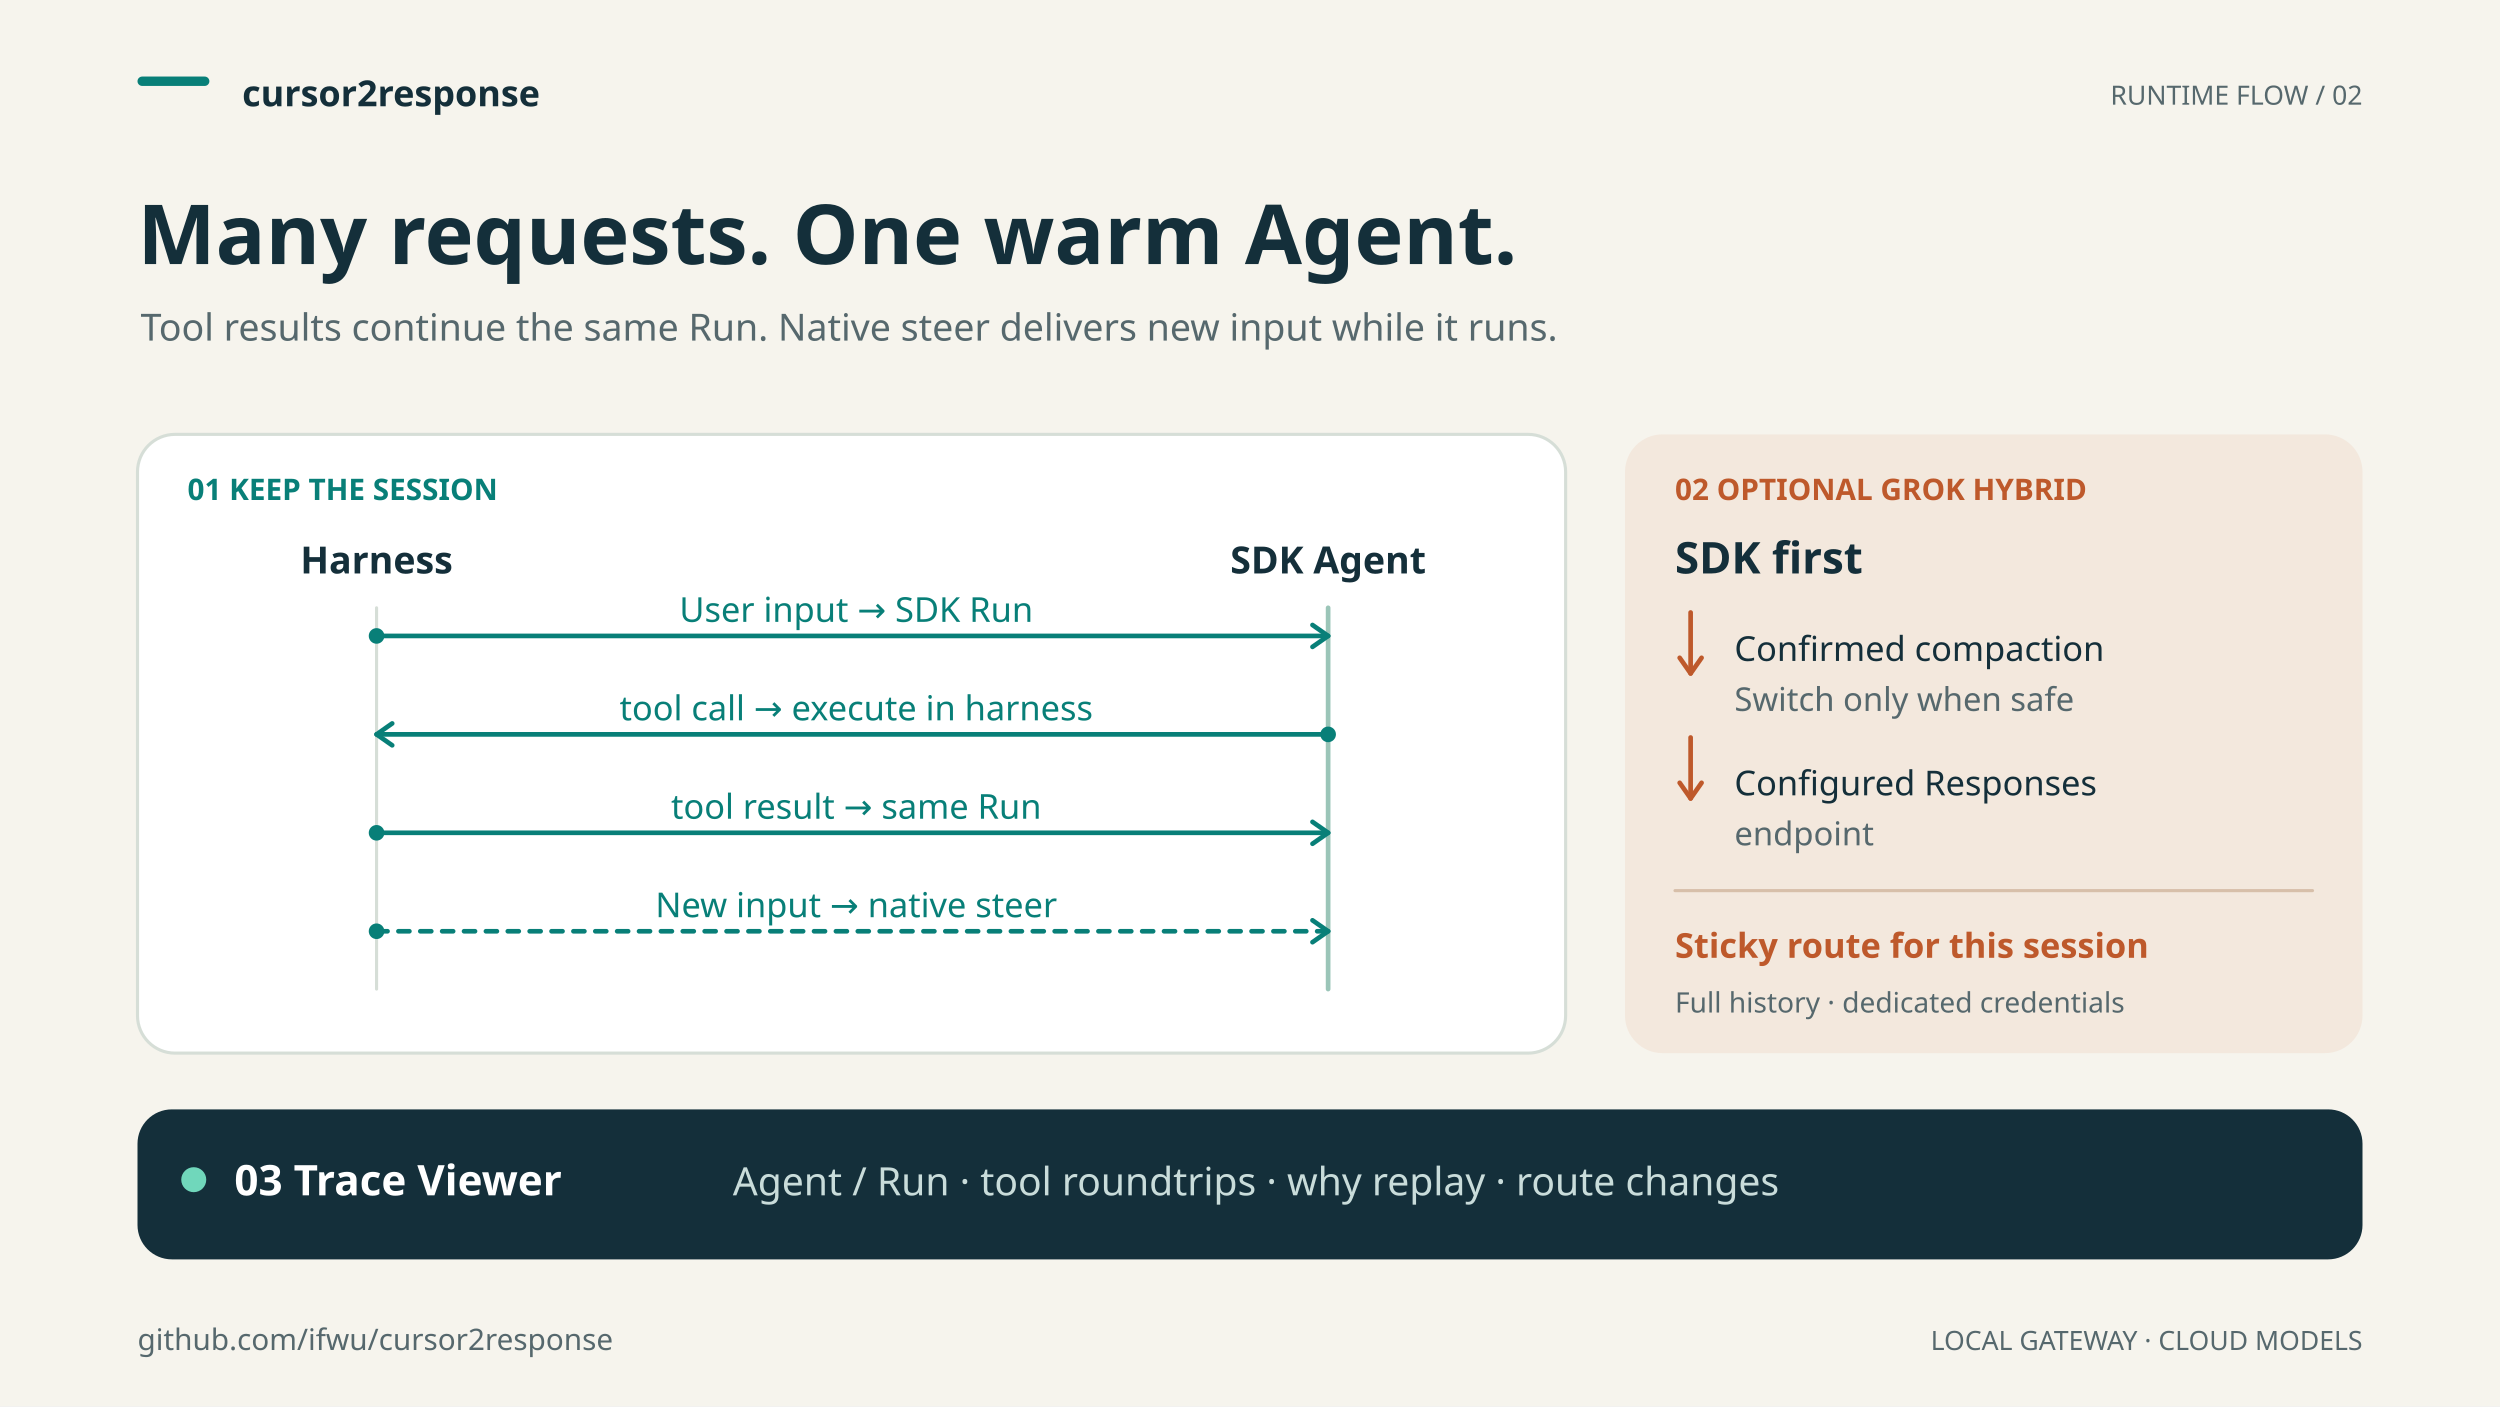
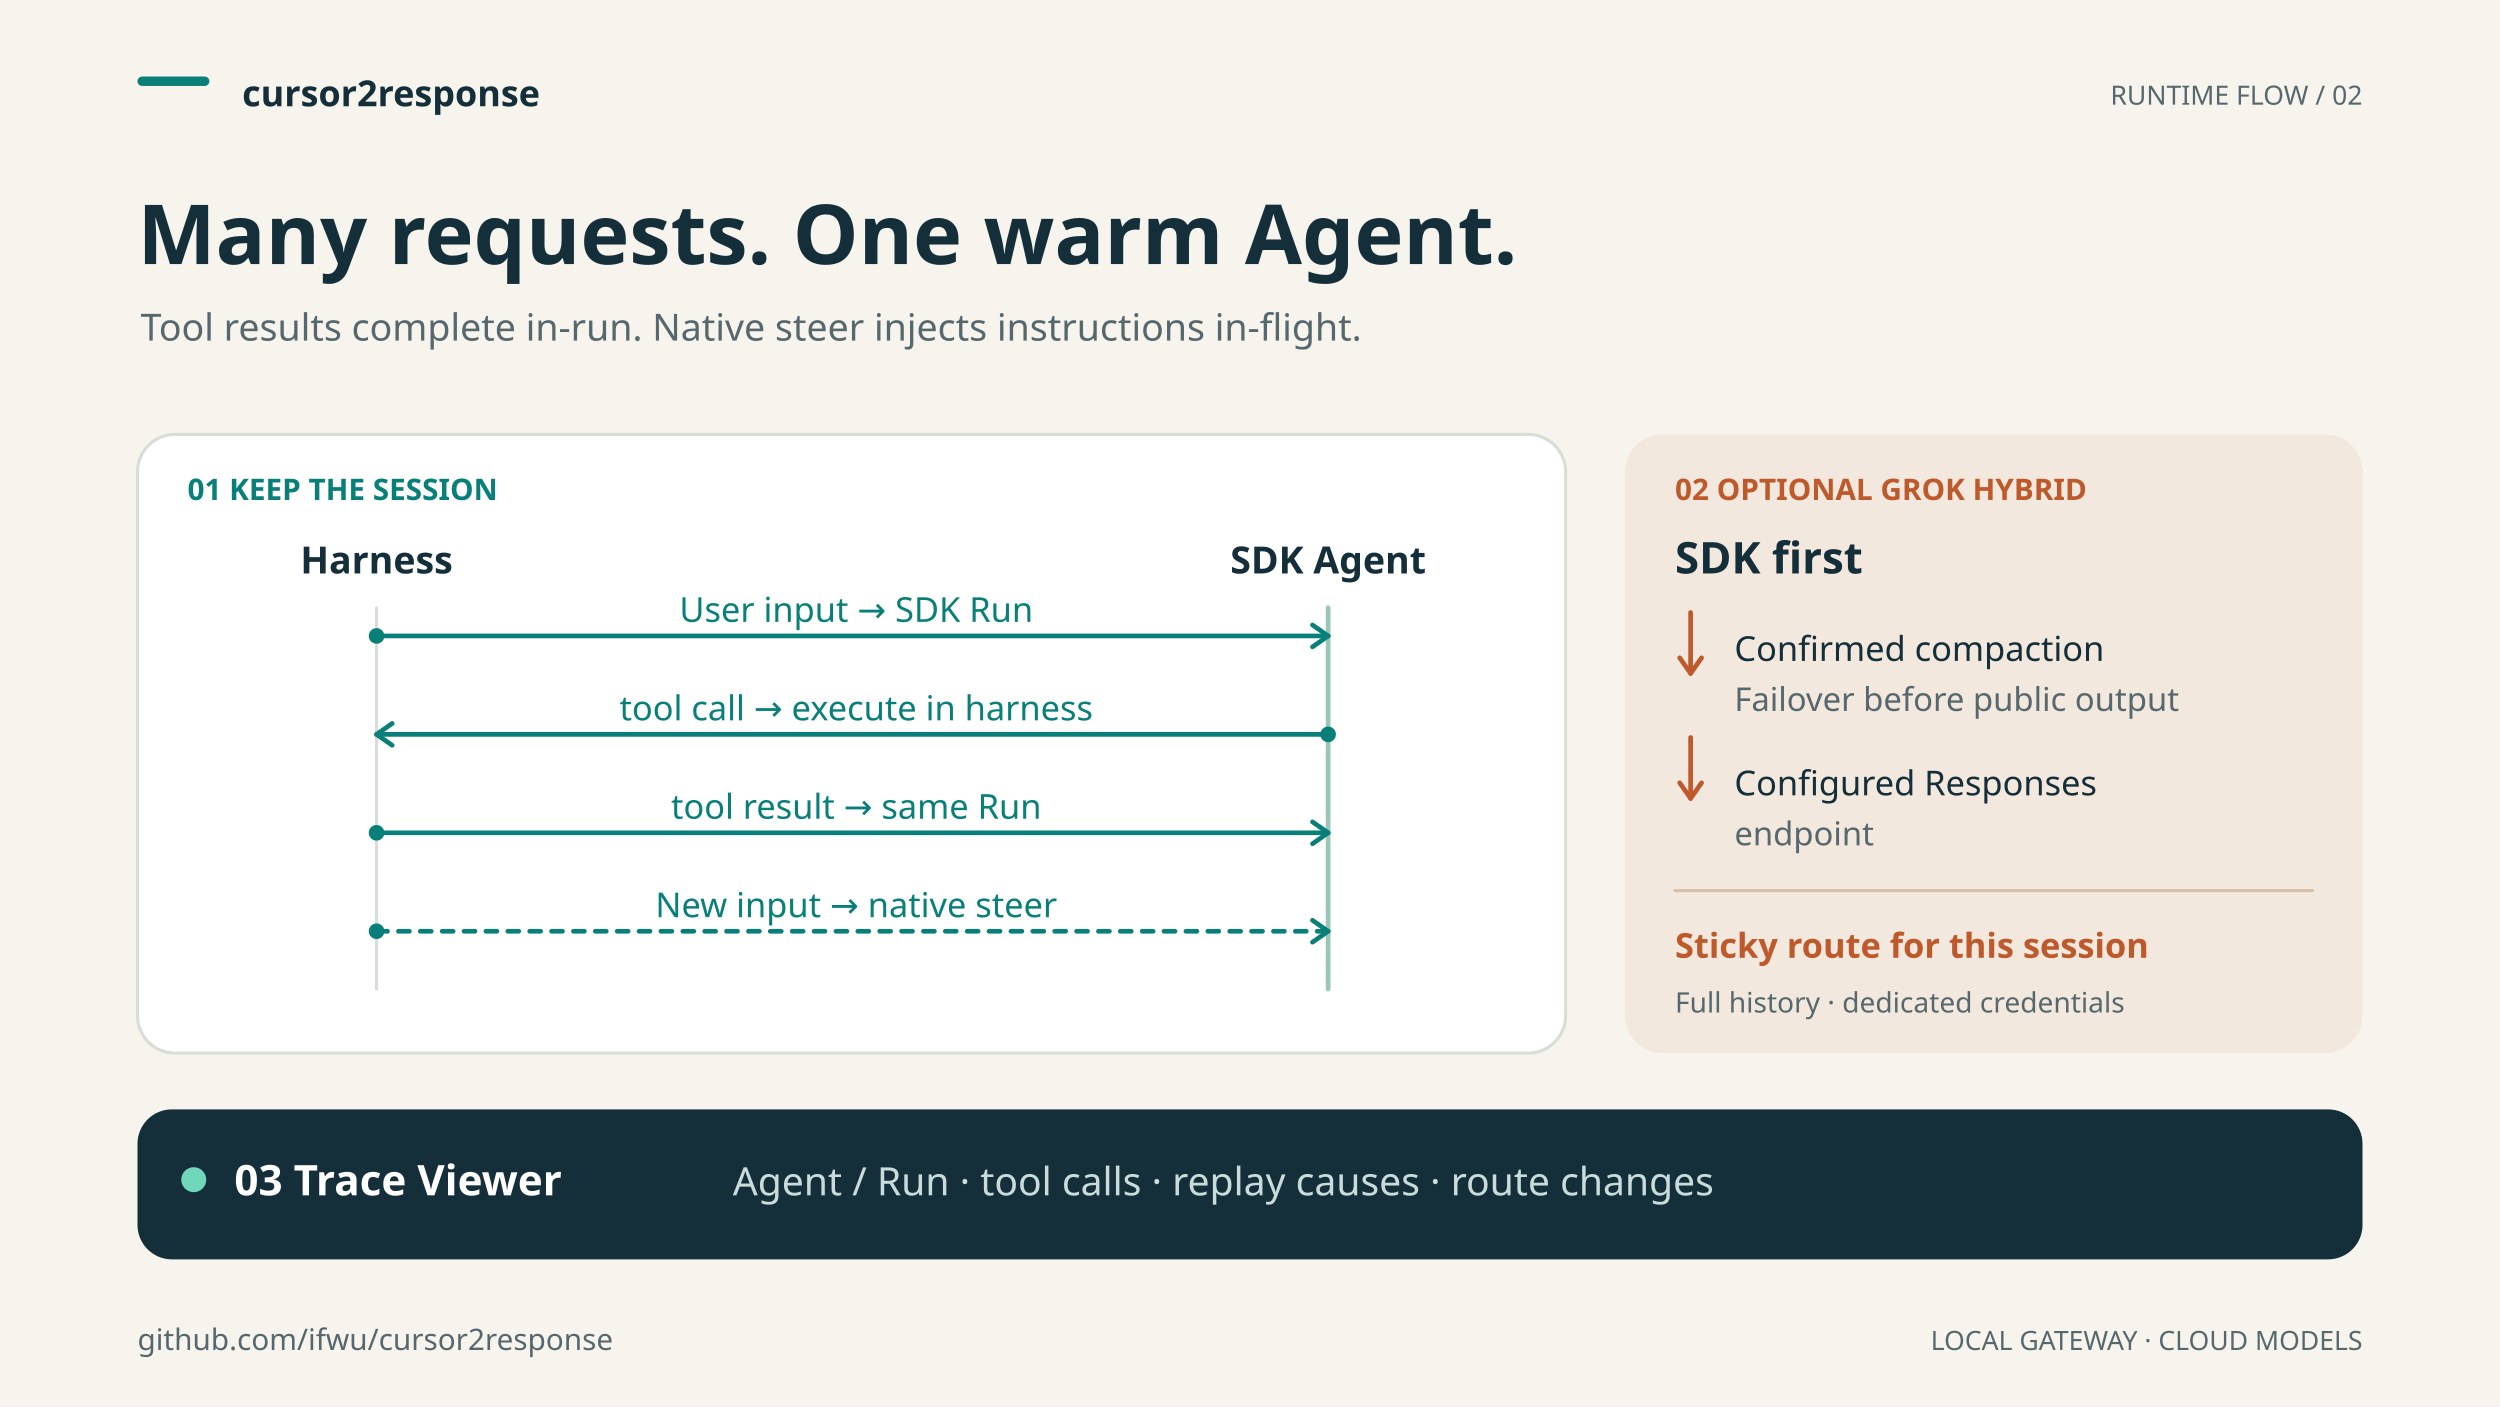
<svg xmlns="http://www.w3.org/2000/svg" width="1600" height="900" viewBox="0 0 1600 900" role="img" aria-label="cursor2response warm sessions and controlled fallback">
  <g font-family="Noto Sans SC, sans-serif">
    <rect x="0" y="0" width="1600" height="900" rx="0" fill="#F6F4ED" />
    <rect x="88" y="49" width="46" height="6" rx="3" fill="#087F78" />
    <text x="155" y="68" font-size="23" fill="#142F3A" font-weight="600">cursor2response</text>
    <text x="1512" y="67" font-size="17" fill="#56686D" font-weight="500" text-anchor="end">RUNTIME FLOW / 02</text>
    <text x="88" y="169" font-size="53" fill="#142F3A" font-weight="700">Many requests. One warm Agent.</text>
-     <text x="90" y="218" font-size="24" fill="#56686D" font-weight="400">Tool results continue the same Run. Native steer delivers new input while it runs.</text>
+     <text x="90" y="218" font-size="24" fill="#56686D" font-weight="400">Tool results complete in-run. Native steer injects instructions in-flight.</text>
    <rect x="88" y="278" width="914" height="396" rx="24" fill="#FFFFFF" stroke="#D6DED7" stroke-width="2" />
    <text x="120" y="320" font-size="19" fill="#087F78" font-weight="600">01  KEEP THE SESSION</text>
    <text x="241" y="367" font-size="24" fill="#142F3A" font-weight="600" text-anchor="middle">Harness</text>
    <text x="850" y="367" font-size="24" fill="#142F3A" font-weight="600" text-anchor="middle">SDK Agent</text>
    <path d="M 241 389 V 633" fill="none" stroke="#D6DED7" stroke-width="2" stroke-linecap="round" stroke-linejoin="round" />
    <path d="M 850 389 V 633" fill="none" stroke="#9BC5B8" stroke-width="3" stroke-linecap="round" stroke-linejoin="round" />
    <circle cx="241" cy="407" r="5" fill="#087F78" />
    <path d="M 241 407 H 850" fill="none" stroke="#087F78" stroke-width="3" stroke-linecap="round" stroke-linejoin="round" />
    <path d="M 840 400 L 850 407 L 840 414" fill="none" stroke="#087F78" stroke-width="3" stroke-linecap="round" stroke-linejoin="round" />
    <rect x="335" y="377" width="425" height="28" rx="0" fill="#FFFFFF" />
    <text x="548" y="398" font-size="22" fill="#087F78" font-weight="500" text-anchor="middle">User input → SDK Run</text>
    <circle cx="850" cy="470" r="5" fill="#087F78" />
    <path d="M 850 470 H 241" fill="none" stroke="#087F78" stroke-width="3" stroke-linecap="round" stroke-linejoin="round" />
    <path d="M 251 463 L 241 470 L 251 477" fill="none" stroke="#087F78" stroke-width="3" stroke-linecap="round" stroke-linejoin="round" />
    <rect x="335" y="440" width="425" height="28" rx="0" fill="#FFFFFF" />
    <text x="548" y="461" font-size="22" fill="#087F78" font-weight="500" text-anchor="middle">tool call → execute in harness</text>
    <circle cx="241" cy="533" r="5" fill="#087F78" />
    <path d="M 241 533 H 850" fill="none" stroke="#087F78" stroke-width="3" stroke-linecap="round" stroke-linejoin="round" />
    <path d="M 840 526 L 850 533 L 840 540" fill="none" stroke="#087F78" stroke-width="3" stroke-linecap="round" stroke-linejoin="round" />
    <rect x="335" y="503" width="425" height="28" rx="0" fill="#FFFFFF" />
    <text x="548" y="524" font-size="22" fill="#087F78" font-weight="500" text-anchor="middle">tool result → same Run</text>
    <circle cx="241" cy="596" r="5" fill="#087F78" />
    <path d="M 241 596 H 850" fill="none" stroke="#087F78" stroke-width="3" stroke-linecap="round" stroke-linejoin="round" stroke-dasharray="7 7" />
    <path d="M 840 589 L 850 596 L 840 603" fill="none" stroke="#087F78" stroke-width="3" stroke-linecap="round" stroke-linejoin="round" />
    <rect x="335" y="566" width="425" height="28" rx="0" fill="#FFFFFF" />
    <text x="548" y="587" font-size="22" fill="#087F78" font-weight="500" text-anchor="middle">New input → native steer</text>
    <rect x="1040" y="278" width="472" height="396" rx="24" fill="#F3E8DD" />
    <text x="1072" y="320" font-size="19" fill="#BE592B" font-weight="600">02  OPTIONAL GROK HYBRID</text>
    <text x="1072" y="367" font-size="28" fill="#142F3A" font-weight="600">SDK first</text>
    <path d="M 1082 392 V 431" fill="none" stroke="#BE592B" stroke-width="3" stroke-linecap="round" stroke-linejoin="round" />
    <path d="M 1075 421 L 1082 431 L 1089 421" fill="none" stroke="#BE592B" stroke-width="3" stroke-linecap="round" stroke-linejoin="round" />
    <text x="1110" y="423" font-size="22" fill="#142F3A" font-weight="500">Confirmed compaction</text>
-     <text x="1110" y="455" font-size="21" fill="#56686D" font-weight="400">Switch only when safe</text>
+     <text x="1110" y="455" font-size="21" fill="#56686D" font-weight="400">Failover before public output</text>
    <path d="M 1082 472 V 511" fill="none" stroke="#BE592B" stroke-width="3" stroke-linecap="round" stroke-linejoin="round" />
    <path d="M 1075 501 L 1082 511 L 1089 501" fill="none" stroke="#BE592B" stroke-width="3" stroke-linecap="round" stroke-linejoin="round" />
    <text x="1110" y="509" font-size="22" fill="#142F3A" font-weight="500">Configured Responses</text>
    <text x="1110" y="541" font-size="21" fill="#56686D" font-weight="400">endpoint</text>
    <path d="M 1072 570 H 1480" fill="none" stroke="#D7BFA9" stroke-width="2" stroke-linecap="round" stroke-linejoin="round" />
    <text x="1072" y="613" font-size="22" fill="#BE592B" font-weight="600">Sticky route for this session</text>
    <text x="1072" y="648" font-size="18" fill="#56686D" font-weight="400">Full history · dedicated credentials</text>
    <rect x="88" y="710" width="1424" height="96" rx="22" fill="#142F3A" />
    <circle cx="124" cy="755" r="8" fill="#70D7BB" />
    <text x="150" y="765" font-size="27" fill="#FFFFFF" font-weight="600">03  Trace Viewer</text>
-     <text x="469" y="765" font-size="25" fill="#C9DCDA" font-weight="400">Agent / Run · tool roundtrips · why replay · route changes</text>
+     <text x="469" y="765" font-size="25" fill="#C9DCDA" font-weight="400">Agent / Run · tool calls · replay causes · route changes</text>
    <text x="88" y="864" font-size="19" fill="#56686D" font-weight="400">github.com/ifwu/cursor2response</text>
    <text x="1512" y="864" font-size="17" fill="#56686D" font-weight="500" text-anchor="end">LOCAL GATEWAY · CLOUD MODELS</text>
  </g>
</svg>
